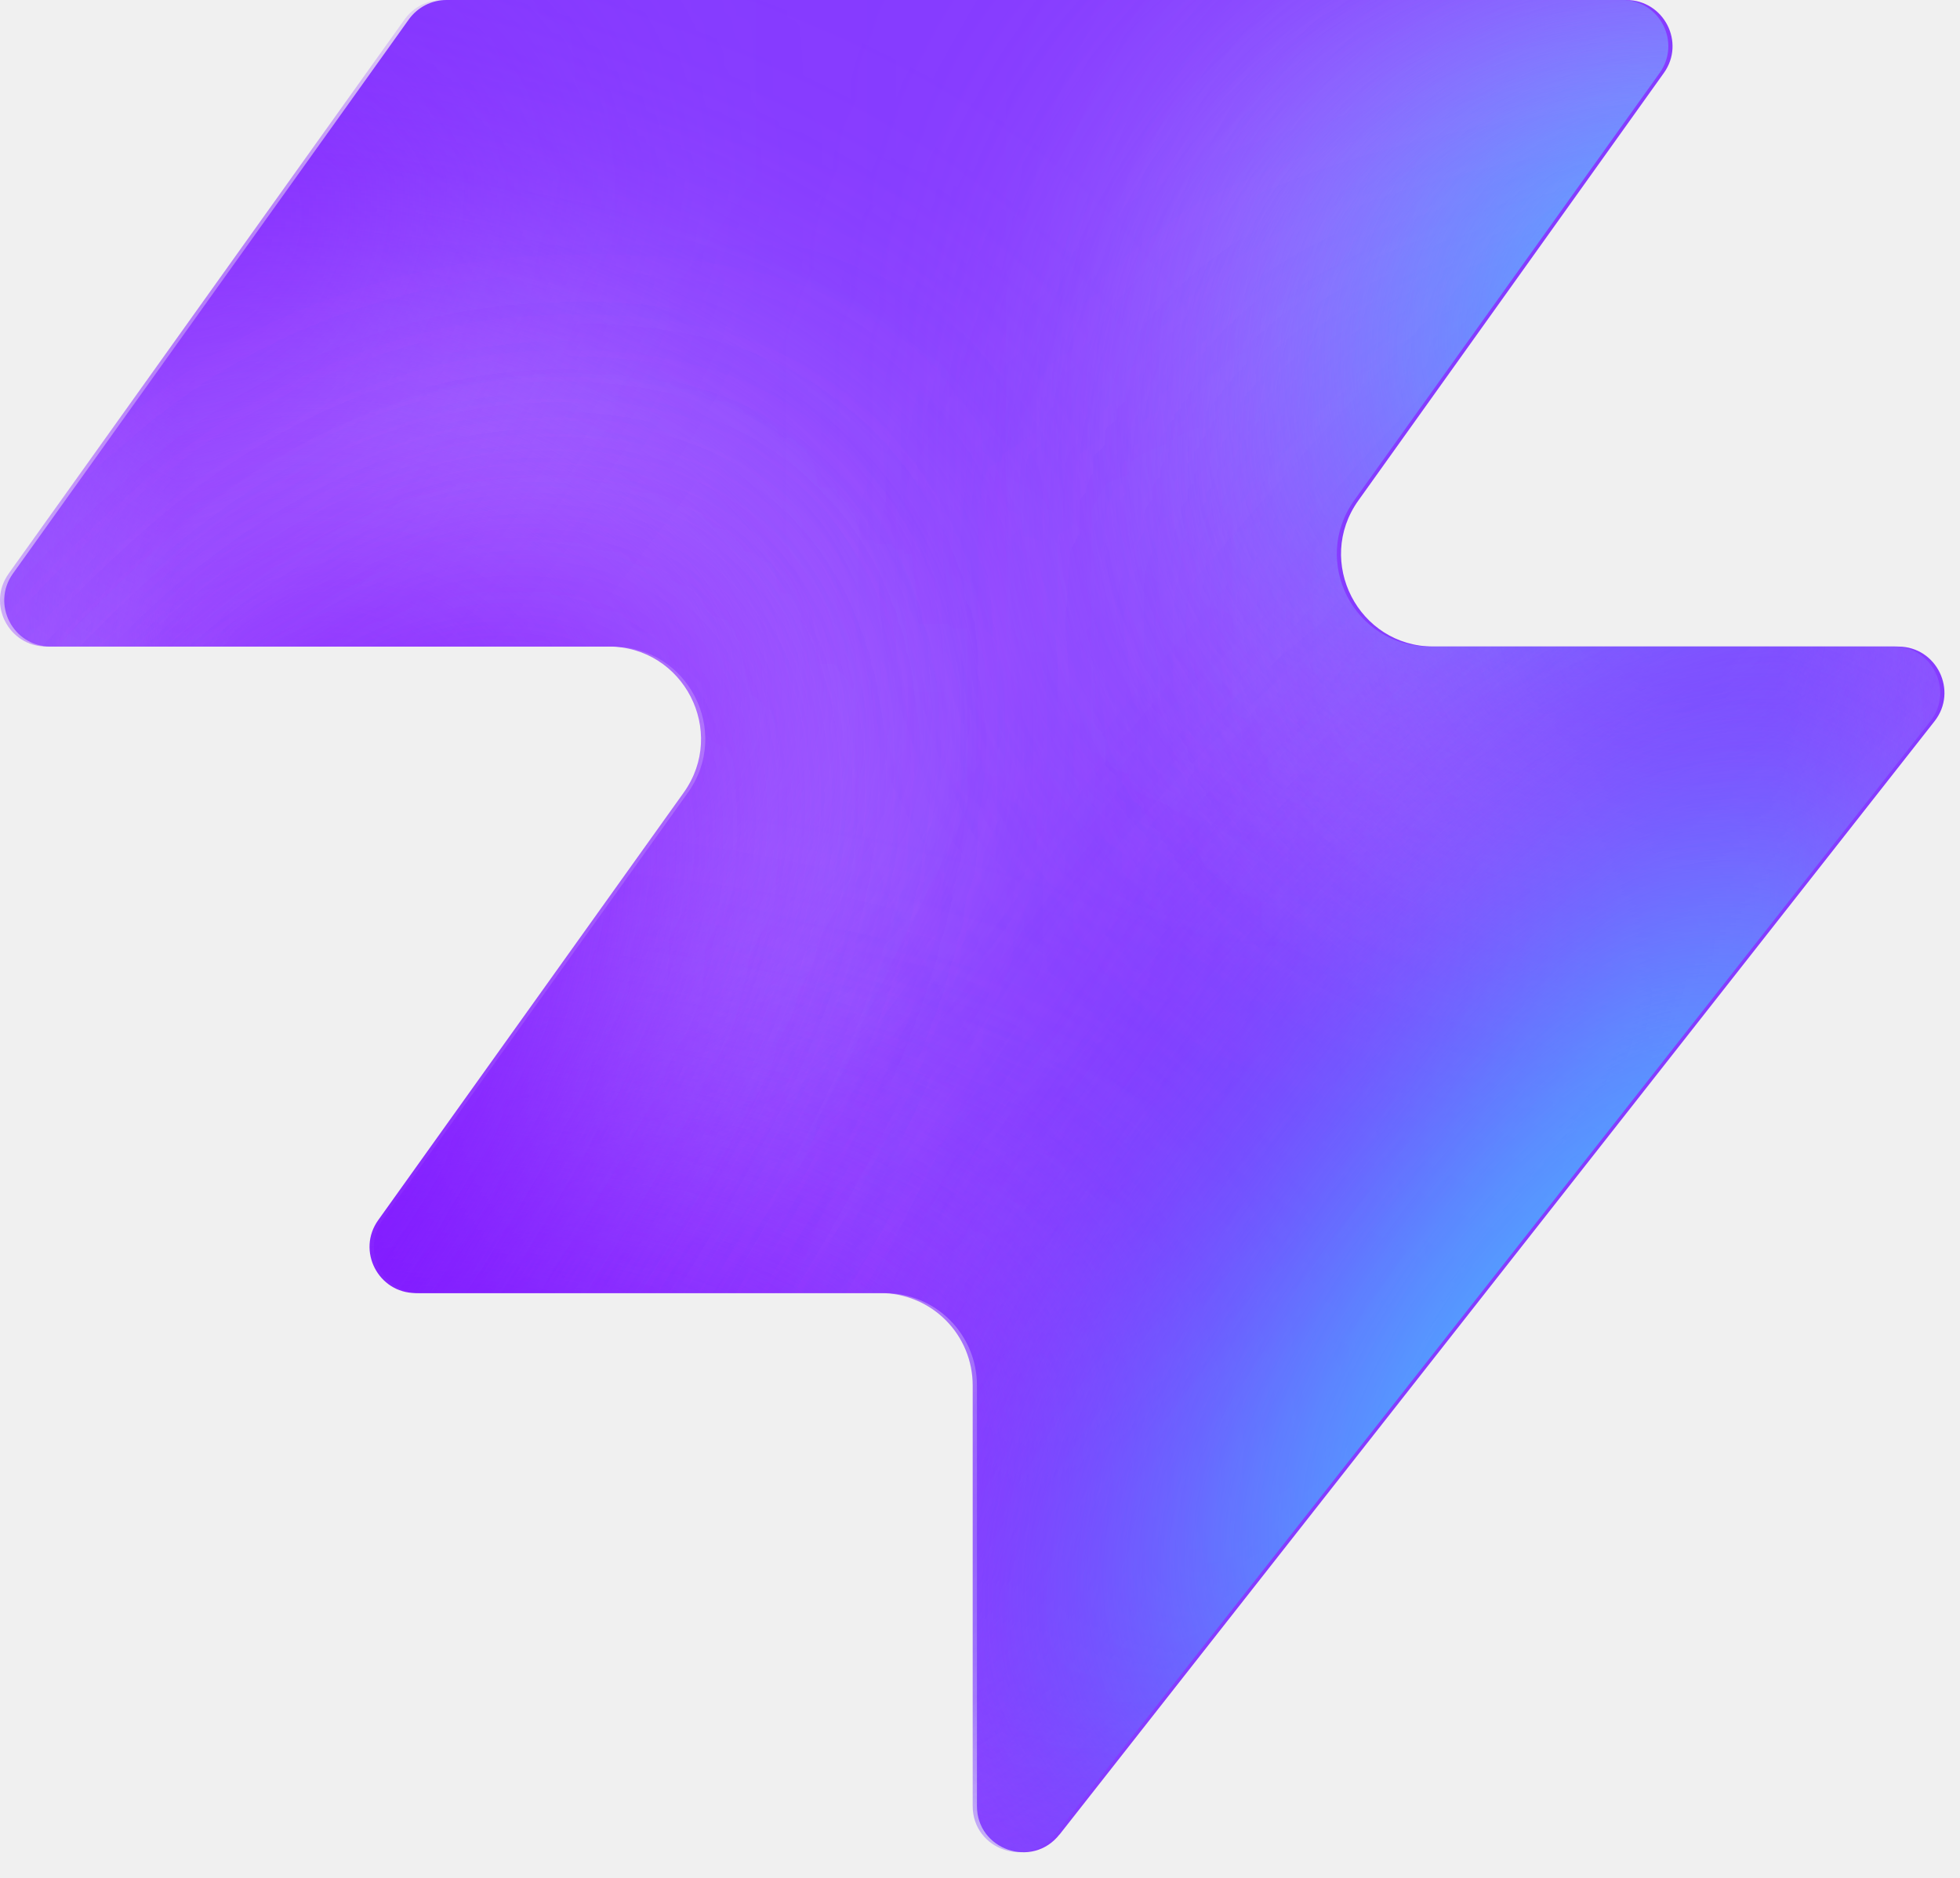
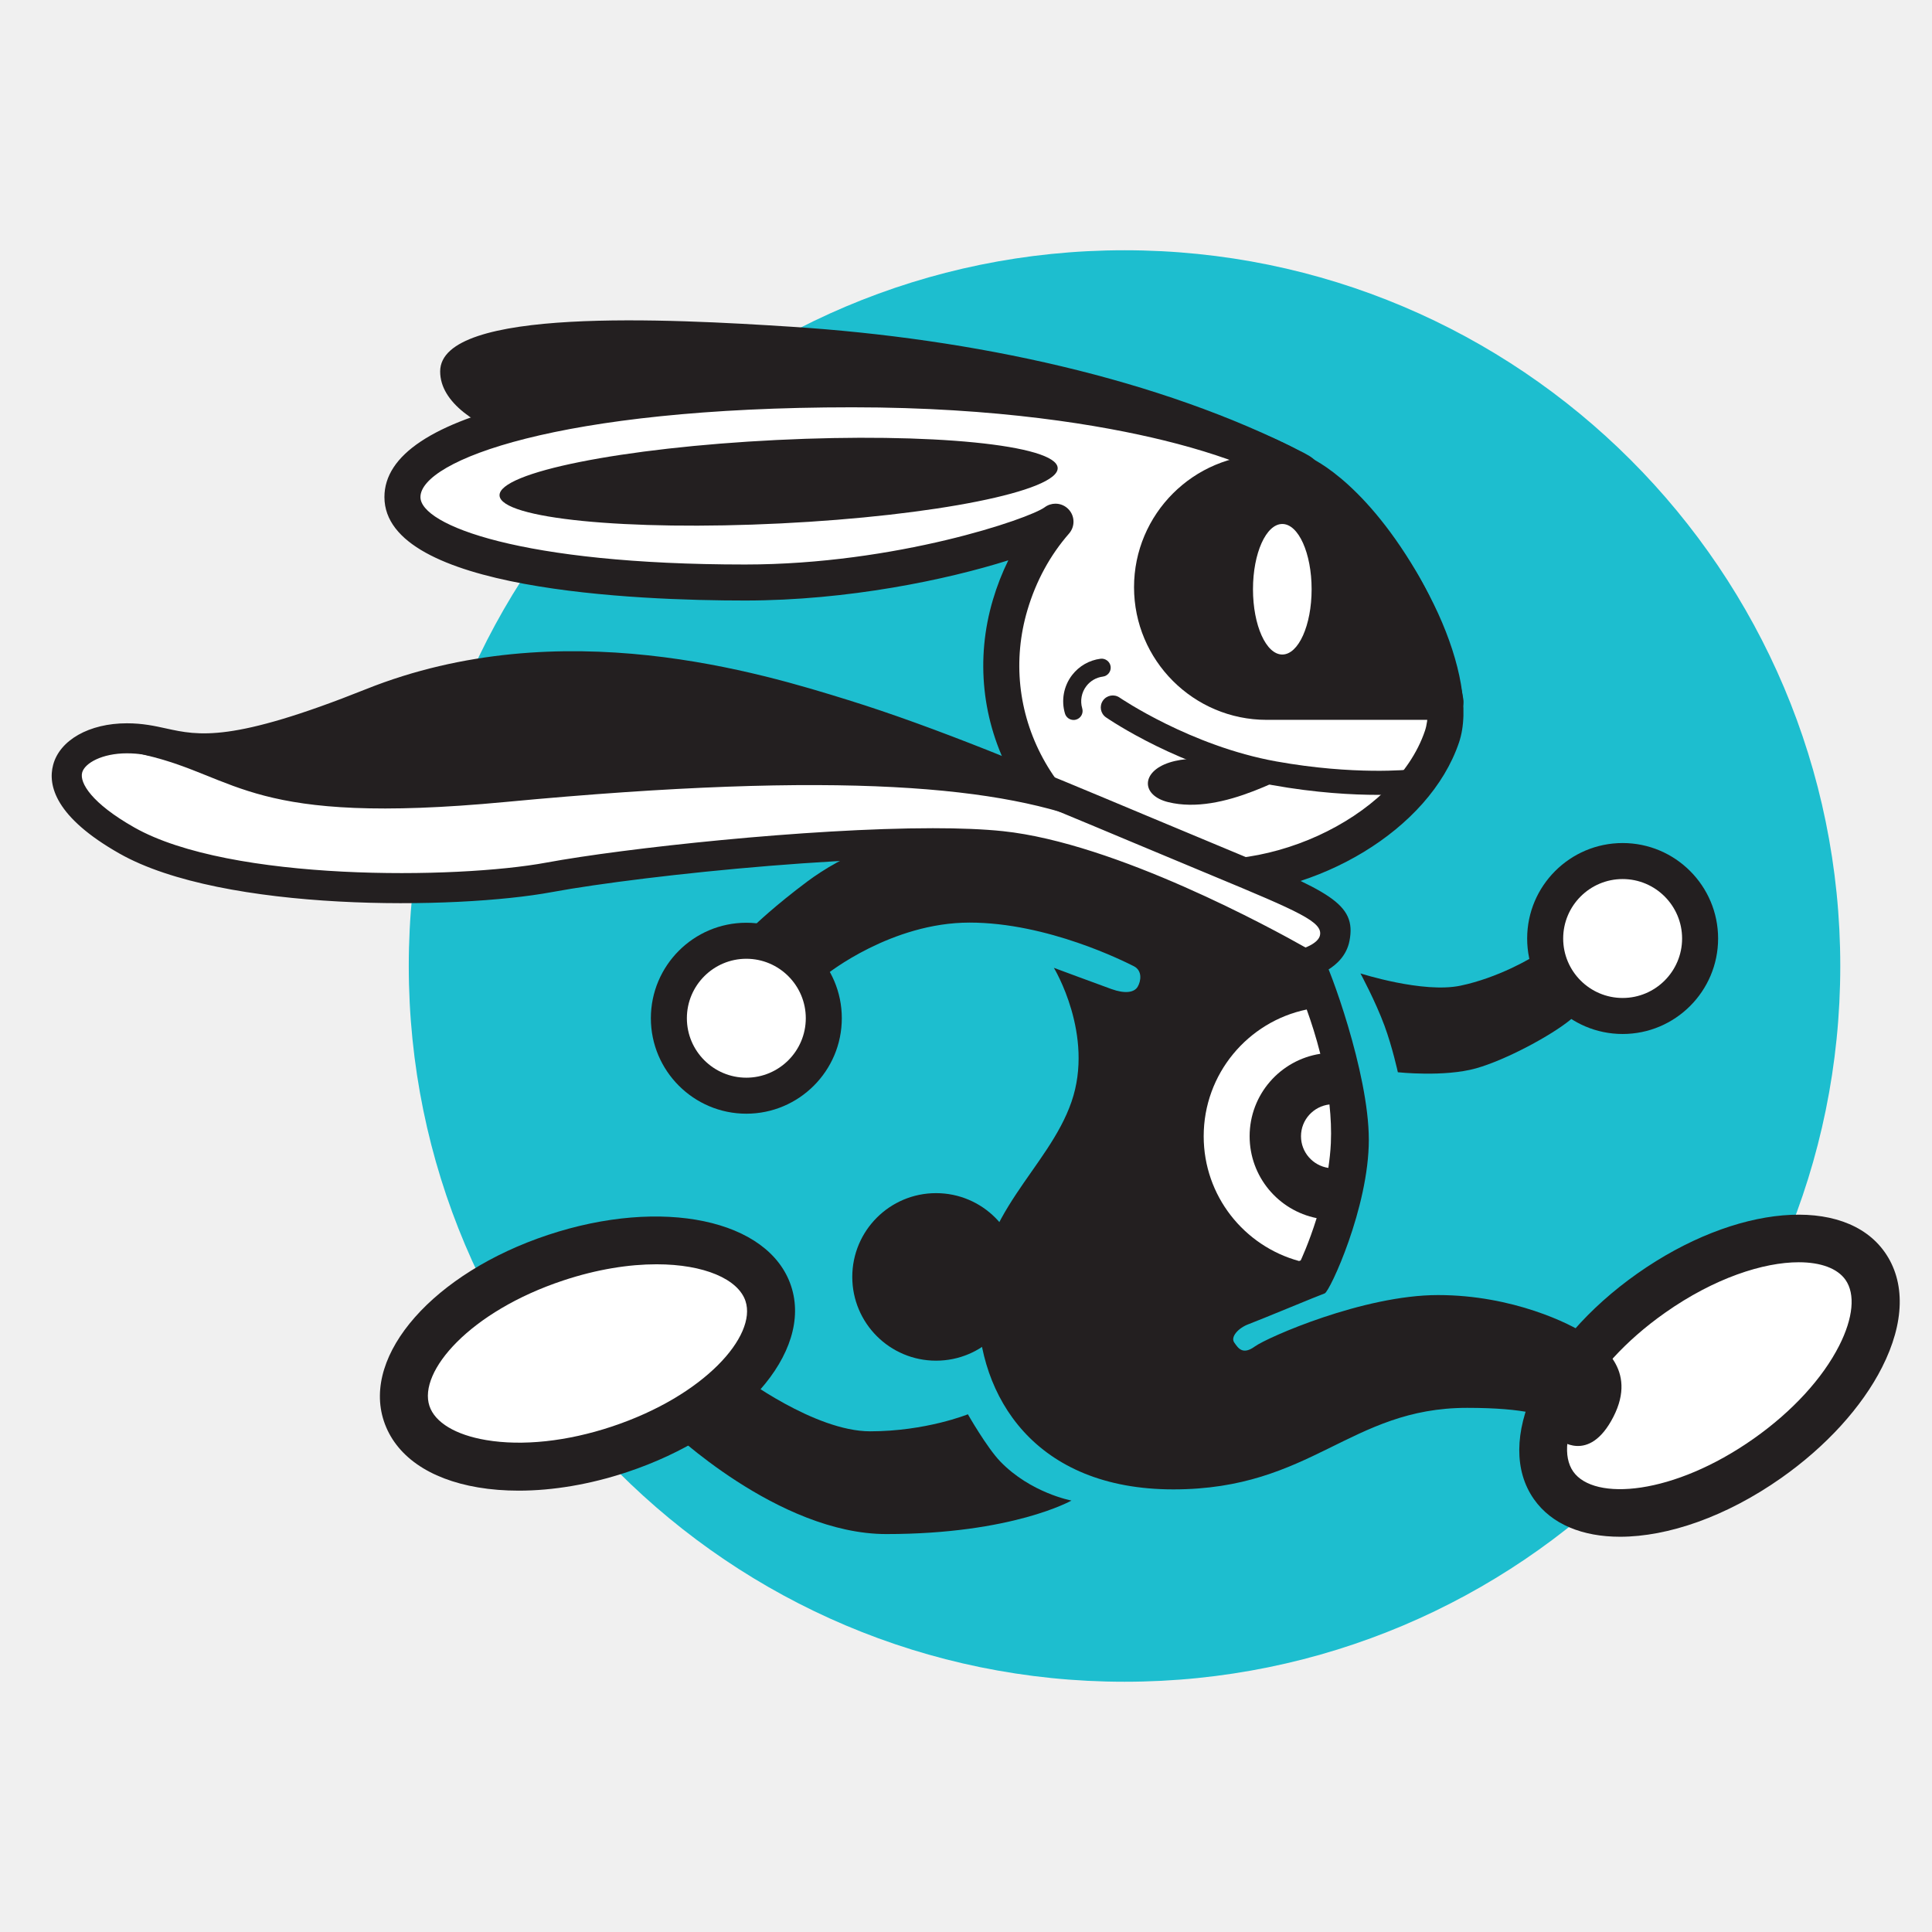
- <svg xmlns="http://www.w3.org/2000/svg" width="48" height="46" fill="none" viewBox="0 0 48 46">
-   <path fill="#863bff" d="M25.946 44.938c-.664.845-2.021.375-2.021-.698V33.937a2.26 2.26 0 0 0-2.262-2.262H10.287c-.92 0-1.456-1.04-.92-1.788l7.48-10.471c1.07-1.497 0-3.578-1.842-3.578H1.237c-.92 0-1.456-1.04-.92-1.788L10.013.474c.214-.297.556-.474.92-.474h28.894c.92 0 1.456 1.04.92 1.788l-7.48 10.471c-1.07 1.498 0 3.579 1.842 3.579h11.377c.943 0 1.473 1.088.89 1.83L25.947 44.94z" style="fill:#863bff;fill:color(display-p3 .525 .23 1);fill-opacity:1" />
-   <mask id="a" width="48" height="46" x="0" y="0" maskUnits="userSpaceOnUse" style="mask-type:alpha">
-     <path fill="#000" d="M25.842 44.938c-.664.844-2.021.375-2.021-.698V33.937a2.26 2.26 0 0 0-2.262-2.262H10.183c-.92 0-1.456-1.04-.92-1.788l7.48-10.471c1.07-1.498 0-3.579-1.842-3.579H1.133c-.92 0-1.456-1.04-.92-1.787L9.91.473c.214-.297.556-.474.92-.474h28.894c.92 0 1.456 1.04.92 1.788l-7.48 10.471c-1.07 1.498 0 3.578 1.842 3.578h11.377c.943 0 1.473 1.088.89 1.832L25.843 44.94z" style="fill:#000;fill-opacity:1" />
-   </mask>
-   <g mask="url(#a)">
-     <g filter="url(#b)">
-       <ellipse cx="5.508" cy="14.704" fill="#ede6ff" rx="5.508" ry="14.704" style="fill:#ede6ff;fill:color(display-p3 .927 .903 1);fill-opacity:1" transform="matrix(.00324 1 1 -.00324 -4.47 31.516)" />
-     </g>
-     <g filter="url(#c)">
-       <ellipse cx="10.399" cy="29.851" fill="#ede6ff" rx="10.399" ry="29.851" style="fill:#ede6ff;fill:color(display-p3 .927 .903 1);fill-opacity:1" transform="matrix(.00324 1 1 -.00324 -39.328 7.883)" />
-     </g>
-     <g filter="url(#d)">
-       <ellipse cx="5.508" cy="30.487" fill="#7e14ff" rx="5.508" ry="30.487" style="fill:#7e14ff;fill:color(display-p3 .492 .077 1);fill-opacity:1" transform="rotate(89.814 -25.913 -14.639)scale(1 -1)" />
-     </g>
-     <g filter="url(#e)">
-       <ellipse cx="5.508" cy="30.599" fill="#7e14ff" rx="5.508" ry="30.599" style="fill:#7e14ff;fill:color(display-p3 .492 .077 1);fill-opacity:1" transform="rotate(89.814 -32.644 -3.334)scale(1 -1)" />
-     </g>
-     <g filter="url(#f)">
-       <ellipse cx="5.508" cy="30.599" fill="#7e14ff" rx="5.508" ry="30.599" style="fill:#7e14ff;fill:color(display-p3 .492 .077 1);fill-opacity:1" transform="matrix(.00324 1 1 -.00324 -34.34 30.47)" />
-     </g>
-     <g filter="url(#g)">
-       <ellipse cx="14.072" cy="22.078" fill="#ede6ff" rx="14.072" ry="22.078" style="fill:#ede6ff;fill:color(display-p3 .927 .903 1);fill-opacity:1" transform="rotate(93.35 24.506 48.493)scale(-1 1)" />
-     </g>
-     <g filter="url(#h)">
-       <ellipse cx="3.47" cy="21.501" fill="#7e14ff" rx="3.47" ry="21.501" style="fill:#7e14ff;fill:color(display-p3 .492 .077 1);fill-opacity:1" transform="rotate(89.009 28.708 47.59)scale(-1 1)" />
-     </g>
-     <g filter="url(#i)">
-       <ellipse cx="3.47" cy="21.501" fill="#7e14ff" rx="3.47" ry="21.501" style="fill:#7e14ff;fill:color(display-p3 .492 .077 1);fill-opacity:1" transform="rotate(89.009 28.708 47.59)scale(-1 1)" />
-     </g>
-     <g filter="url(#j)">
-       <ellipse cx=".387" cy="8.972" fill="#7e14ff" rx="4.407" ry="29.108" style="fill:#7e14ff;fill:color(display-p3 .492 .077 1);fill-opacity:1" transform="rotate(39.51 .387 8.972)" />
-     </g>
-     <g filter="url(#k)">
-       <ellipse cx="47.523" cy="-6.092" fill="#7e14ff" rx="4.407" ry="29.108" style="fill:#7e14ff;fill:color(display-p3 .492 .077 1);fill-opacity:1" transform="rotate(37.892 47.523 -6.092)" />
-     </g>
-     <g filter="url(#l)">
-       <ellipse cx="41.412" cy="6.333" fill="#47bfff" rx="5.971" ry="9.665" style="fill:#47bfff;fill:color(display-p3 .28 .748 1);fill-opacity:1" transform="rotate(37.892 41.412 6.333)" />
-     </g>
-     <g filter="url(#m)">
-       <ellipse cx="-1.879" cy="38.332" fill="#7e14ff" rx="4.407" ry="29.108" style="fill:#7e14ff;fill:color(display-p3 .492 .077 1);fill-opacity:1" transform="rotate(37.892 -1.88 38.332)" />
-     </g>
-     <g filter="url(#n)">
-       <ellipse cx="-1.879" cy="38.332" fill="#7e14ff" rx="4.407" ry="29.108" style="fill:#7e14ff;fill:color(display-p3 .492 .077 1);fill-opacity:1" transform="rotate(37.892 -1.88 38.332)" />
-     </g>
-     <g filter="url(#o)">
-       <ellipse cx="35.651" cy="29.907" fill="#7e14ff" rx="4.407" ry="29.108" style="fill:#7e14ff;fill:color(display-p3 .492 .077 1);fill-opacity:1" transform="rotate(37.892 35.651 29.907)" />
-     </g>
-     <g filter="url(#p)">
-       <ellipse cx="38.418" cy="32.4" fill="#47bfff" rx="5.971" ry="15.297" style="fill:#47bfff;fill:color(display-p3 .28 .748 1);fill-opacity:1" transform="rotate(37.892 38.418 32.4)" />
-     </g>
-   </g>
-   <defs>
-     <filter id="b" width="60.045" height="41.654" x="-19.77" y="16.149" color-interpolation-filters="sRGB" filterUnits="userSpaceOnUse">
-       <feFlood flood-opacity="0" result="BackgroundImageFix" />
-       <feBlend in="SourceGraphic" in2="BackgroundImageFix" result="shape" />
-       <feGaussianBlur result="effect1_foregroundBlur_2002_17158" stdDeviation="7.659" />
-     </filter>
-     <filter id="c" width="90.34" height="51.437" x="-54.613" y="-7.533" color-interpolation-filters="sRGB" filterUnits="userSpaceOnUse">
-       <feFlood flood-opacity="0" result="BackgroundImageFix" />
-       <feBlend in="SourceGraphic" in2="BackgroundImageFix" result="shape" />
-       <feGaussianBlur result="effect1_foregroundBlur_2002_17158" stdDeviation="7.659" />
-     </filter>
-     <filter id="d" width="79.355" height="29.4" x="-49.64" y="2.03" color-interpolation-filters="sRGB" filterUnits="userSpaceOnUse">
-       <feFlood flood-opacity="0" result="BackgroundImageFix" />
-       <feBlend in="SourceGraphic" in2="BackgroundImageFix" result="shape" />
-       <feGaussianBlur result="effect1_foregroundBlur_2002_17158" stdDeviation="4.596" />
-     </filter>
-     <filter id="e" width="79.579" height="29.4" x="-45.045" y="20.029" color-interpolation-filters="sRGB" filterUnits="userSpaceOnUse">
-       <feFlood flood-opacity="0" result="BackgroundImageFix" />
-       <feBlend in="SourceGraphic" in2="BackgroundImageFix" result="shape" />
-       <feGaussianBlur result="effect1_foregroundBlur_2002_17158" stdDeviation="4.596" />
-     </filter>
-     <filter id="f" width="79.579" height="29.4" x="-43.513" y="21.178" color-interpolation-filters="sRGB" filterUnits="userSpaceOnUse">
-       <feFlood flood-opacity="0" result="BackgroundImageFix" />
-       <feBlend in="SourceGraphic" in2="BackgroundImageFix" result="shape" />
-       <feGaussianBlur result="effect1_foregroundBlur_2002_17158" stdDeviation="4.596" />
-     </filter>
-     <filter id="g" width="74.749" height="58.852" x="15.756" y="-17.901" color-interpolation-filters="sRGB" filterUnits="userSpaceOnUse">
-       <feFlood flood-opacity="0" result="BackgroundImageFix" />
-       <feBlend in="SourceGraphic" in2="BackgroundImageFix" result="shape" />
-       <feGaussianBlur result="effect1_foregroundBlur_2002_17158" stdDeviation="7.659" />
-     </filter>
-     <filter id="h" width="61.377" height="25.362" x="23.548" y="2.284" color-interpolation-filters="sRGB" filterUnits="userSpaceOnUse">
-       <feFlood flood-opacity="0" result="BackgroundImageFix" />
-       <feBlend in="SourceGraphic" in2="BackgroundImageFix" result="shape" />
-       <feGaussianBlur result="effect1_foregroundBlur_2002_17158" stdDeviation="4.596" />
-     </filter>
-     <filter id="i" width="61.377" height="25.362" x="23.548" y="2.284" color-interpolation-filters="sRGB" filterUnits="userSpaceOnUse">
-       <feFlood flood-opacity="0" result="BackgroundImageFix" />
-       <feBlend in="SourceGraphic" in2="BackgroundImageFix" result="shape" />
-       <feGaussianBlur result="effect1_foregroundBlur_2002_17158" stdDeviation="4.596" />
-     </filter>
-     <filter id="j" width="56.045" height="63.649" x="-27.636" y="-22.853" color-interpolation-filters="sRGB" filterUnits="userSpaceOnUse">
-       <feFlood flood-opacity="0" result="BackgroundImageFix" />
-       <feBlend in="SourceGraphic" in2="BackgroundImageFix" result="shape" />
-       <feGaussianBlur result="effect1_foregroundBlur_2002_17158" stdDeviation="4.596" />
-     </filter>
-     <filter id="k" width="54.814" height="64.646" x="20.116" y="-38.415" color-interpolation-filters="sRGB" filterUnits="userSpaceOnUse">
-       <feFlood flood-opacity="0" result="BackgroundImageFix" />
-       <feBlend in="SourceGraphic" in2="BackgroundImageFix" result="shape" />
-       <feGaussianBlur result="effect1_foregroundBlur_2002_17158" stdDeviation="4.596" />
-     </filter>
-     <filter id="l" width="33.541" height="35.313" x="24.641" y="-11.323" color-interpolation-filters="sRGB" filterUnits="userSpaceOnUse">
-       <feFlood flood-opacity="0" result="BackgroundImageFix" />
-       <feBlend in="SourceGraphic" in2="BackgroundImageFix" result="shape" />
-       <feGaussianBlur result="effect1_foregroundBlur_2002_17158" stdDeviation="4.596" />
-     </filter>
-     <filter id="m" width="54.814" height="64.646" x="-29.286" y="6.009" color-interpolation-filters="sRGB" filterUnits="userSpaceOnUse">
-       <feFlood flood-opacity="0" result="BackgroundImageFix" />
-       <feBlend in="SourceGraphic" in2="BackgroundImageFix" result="shape" />
-       <feGaussianBlur result="effect1_foregroundBlur_2002_17158" stdDeviation="4.596" />
-     </filter>
-     <filter id="n" width="54.814" height="64.646" x="-29.286" y="6.009" color-interpolation-filters="sRGB" filterUnits="userSpaceOnUse">
-       <feFlood flood-opacity="0" result="BackgroundImageFix" />
-       <feBlend in="SourceGraphic" in2="BackgroundImageFix" result="shape" />
-       <feGaussianBlur result="effect1_foregroundBlur_2002_17158" stdDeviation="4.596" />
-     </filter>
-     <filter id="o" width="54.814" height="64.646" x="8.244" y="-2.416" color-interpolation-filters="sRGB" filterUnits="userSpaceOnUse">
-       <feFlood flood-opacity="0" result="BackgroundImageFix" />
-       <feBlend in="SourceGraphic" in2="BackgroundImageFix" result="shape" />
-       <feGaussianBlur result="effect1_foregroundBlur_2002_17158" stdDeviation="4.596" />
-     </filter>
-     <filter id="p" width="39.409" height="43.623" x="18.713" y="10.588" color-interpolation-filters="sRGB" filterUnits="userSpaceOnUse">
-       <feFlood flood-opacity="0" result="BackgroundImageFix" />
-       <feBlend in="SourceGraphic" in2="BackgroundImageFix" result="shape" />
-       <feGaussianBlur result="effect1_foregroundBlur_2002_17158" stdDeviation="4.596" />
-     </filter>
-   </defs>
+ <svg xmlns="http://www.w3.org/2000/svg" viewBox="76.13 44.79 233.0 233.0" fill="none">
+   <path transform="translate(298.0674 161.2902) scale(1 -1)" fill="#1dbecf" d="M0 0C0-47.673-38.647-86.319-86.32-86.319-133.993-86.319-172.639-47.673-172.639 0-172.639 47.673-133.993 86.319-86.32 86.319-38.647 86.319 0 47.673 0 0" />
+   <path transform="translate(171.5747 84.1965) scale(1 -1)" fill="#231f20" d="M0 0C21.921-1.415 44.433-6.252 61.839-15.228 76.075-22.569-10.641-15.894-17.712-16.298-24.784-16.702-42.361-12.931-42.361-5.388-42.361 2.424-14.646 .945 0 0" />
+   <path transform="translate(168.7861 200.7912) scale(1 -1)" fill="#ffffff" d="M0 0C2.119-6.385-5.927-14.8-17.97-18.796-30.014-22.793-41.494-20.856-43.612-14.472-45.731-8.088-37.686 .328-25.642 4.324-13.599 8.32-2.119 6.385 0 0" />
+   <path transform="translate(155.3076 197.2638) scale(1 -1)" fill="#231f20" d="M0 0C-3.305 0-7.154-.592-11.251-1.951-22.483-5.679-28.768-12.92-27.386-17.088-26.725-19.08-24.234-20.578-20.554-21.198-16.168-21.94-10.788-21.363-5.404-19.575 5.828-15.848 12.113-8.606 10.73-4.438 9.853-1.793 5.751 0 0 0M-16.624-27.3C-18.326-27.3-19.967-27.171-21.517-26.91-27.468-25.907-31.504-23.065-32.883-18.911-35.545-10.889-26.844-1.023-13.076 3.546 .69 8.113 13.565 5.409 16.227-2.615 18.89-10.638 10.189-20.503-3.58-25.072-8.014-26.544-12.5-27.3-16.624-27.3" />
+   <path transform="translate(301.0615 197.4679) scale(1 -1)" fill="#ffffff" d="M0 0C3.874-5.499-1.395-15.882-11.767-23.19-22.14-30.498-33.69-31.965-37.564-26.466-41.439-20.967-36.17-10.584-25.797-3.276-15.424 4.032-3.875 5.499 0 0" />
+   <path transform="translate(293.0581 197.0187) scale(1 -1)" fill="#231f20" d="M0 0C-4.256 0-10.169-1.896-16.126-6.094-25.799-12.909-29.722-21.658-27.193-25.248-24.666-28.836-15.107-28.089-5.431-21.271-.794-18.004 2.868-14.021 4.88-10.055 6.57-6.727 6.844-3.833 5.636-2.117 4.665-.738 2.655 0 0 0M-21.543-33.104C-26.06-33.104-29.789-31.62-31.929-28.583-36.797-21.673-31.321-9.714-19.462-1.358-7.602 6.996 5.503 8.128 10.372 1.218 12.892-2.359 12.777-7.294 10.045-12.677 7.613-17.471 3.301-22.205-2.096-26.007-8.743-30.689-15.783-33.104-21.543-33.104" />
+   <path transform="translate(156.7959 217.0871) scale(1 -1)" fill="#231f20" d="M0 0C0 0 13.163-12.712 26.228-12.712 41.448-12.712 48.555-8.671 48.555-8.671 48.555-8.671 43.636-7.762 39.966-3.957 38.357-2.289 36.06 1.734 36.06 1.734 36.06 1.734 31.012-.32 24.277-.32 17.543-.32 8.674 6.386 8.674 6.386Z" />
+   <path transform="translate(203.2271 161.5099) scale(1 -1)" fill="#231f20" d="M0 0C0 0 4.921-8.082 2.124-16.163-.673-24.244-9.159-29.632-9.159-40.677-9.159-51.722-2.29-62.901 14.412-62.901 31.114-62.901 35.693-53.068 49.836-53.068 63.979-53.068 60.881-56.84 60.881-56.84 60.881-56.84 64.518-59.937 67.481-54.146 70.444-48.354 65.865-45.392 64.113-44.179 62.362-42.967 55.358-39.465 46.334-39.465 37.31-39.465 25.726-44.583 24.245-45.66 22.763-46.738 22.224-45.862 21.753-45.189 21.281-44.516 22.224-43.438 23.504-42.967 24.784-42.495 32.057-39.465 32.663-39.263 33.269-39.061 37.983-28.892 37.983-20.742 37.983-12.594 33.134 .337 32.461 1.28 31.788 2.223 29.565 4.041 19.53 8.418 9.496 12.796-2.087 16.904-10.371 16.904-18.655 16.904-25.726 13.402-29.699 10.438-33.673 7.476-36.03 5.186-36.03 5.186-36.03 5.186-35.424 2.088-32.663 .337-29.901-1.414-27.342-.741-27.342-.741-27.342-.741-19.598 5.455-10.169 5.455-.741 5.455 8.553 .741 9.63 .202 10.708-.336 10.506-1.616 10.102-2.29 9.698-2.963 8.621-3.165 6.937-2.559 5.253-1.953 0 0 0 0" />
+   <path transform="translate(199.1191 198.7863) scale(1 -1)" fill="#231f20" d="M0 0C0-5.579-4.523-10.102-10.102-10.102-15.681-10.102-20.204-5.579-20.204 0-20.204 5.579-15.681 10.103-10.102 10.103-4.523 10.103 0 5.579 0 0" />
+   <path transform="translate(175.4805 167.5885) scale(1 -1)" fill="#ffffff" d="M0 0C0-5.16-4.183-9.342-9.342-9.342-14.502-9.342-18.685-5.16-18.685 0-18.685 5.16-14.502 9.342-9.342 9.342-4.183 9.342 0 5.16 0 0" />
+   <path transform="translate(166.1377 160.4176) scale(1 -1)" fill="#231f20" d="M0 0C-3.954 0-7.17-3.217-7.17-7.171-7.17-11.124-3.954-14.342 0-14.342 3.954-14.342 7.171-11.124 7.171-7.171 7.171-3.217 3.954 0 0 0M0-18.685C-6.349-18.685-11.513-13.521-11.513-7.171-11.513-.821-6.349 4.344 0 4.344 6.35 4.344 11.515-.821 11.515-7.171 11.515-13.521 6.35-18.685 0-18.685" />
+   <path transform="translate(240.2002 162.1833) scale(1 -1)" fill="#231f20" d="M0 0C0 0 7.542-2.424 12.055-1.481 16.567-.539 20.608 1.818 21.349 2.357 22.089 2.896 24.245 2.626 25.322 .943 26.399-.741 27.612-3.704 25.322-5.59 23.032-7.476 17.542-10.438 13.94-11.449 10.102-12.527 4.512-11.92 4.512-11.92 4.512-11.92 3.855-8.898 2.896-6.297 1.807-3.345 0 0 0 0" />
+   <path transform="translate(236.3076 104.6359) scale(1 -1)" fill="#ffffff" d="M0 0H.003C-5.25 6.398-27.143 12.896-57.393 12.896-87.642 12.896-111.644 7.913-111.644-.102-111.644-6.846-93.422-10.405-70.323-10.405-51.856-10.405-35.334-4.893-32.886-3.07-35.314-5.85-37.204-9.24-38.352-13.111-42.381-26.697-34.633-40.977-21.047-45.006-7.461-49.035 9.843-40.494 13.725-28.993 15.915-22.504 9.604-7.681 0 0" />
+   <path transform="translate(203.4209 105.5343) scale(1 -1)" fill="#231f20" d="M0 0C.586 0 1.17-.237 1.595-.697 2.35-1.513 2.368-2.764 1.637-3.601-.657-6.227-2.345-9.332-3.383-12.83-5.167-18.844-4.501-25.194-1.509-30.709 1.483-36.223 6.442-40.242 12.457-42.025 24.453-45.583 40.953-38.066 44.555-27.4 46.433-21.835 40.455-7.935 31.531-.798 31.412-.704 31.304-.596 31.208-.479 28.846 2.398 22.058 5.432 13.049 7.637 5.614 9.455-6.936 11.623-24.505 11.623-60.033 11.623-76.585 5.164-76.585 .797-76.585-2.58-64.439-7.335-37.436-7.335-19.211-7.335-3.131-1.797-1.296-.43-.909-.141-.453 0 0 0M18.895-47.257C16.263-47.257 13.673-46.917 11.222-46.189 4.095-44.077-1.782-39.314-5.327-32.78-8.873-26.246-9.661-18.722-7.547-11.595-7.053-9.93-6.433-8.339-5.688-6.83-13.057-9.158-25.002-11.679-37.436-11.679-50.513-11.679-80.929-10.463-80.929 .797-80.929 5.846-75.052 9.755-63.461 12.418-53.502 14.707-39.667 15.966-24.505 15.966-.887 15.966 26.83 11.325 34.422 2.45 44.09-5.403 51.267-21.095 48.67-28.789 45.084-39.412 31.522-47.257 18.895-47.257" />
+   <path transform="translate(233.3647 161.0236) scale(1 -1)" fill="#ffffff" d="M0 0C0 0 3.266 .724 3.734 3.1 4.41 6.536 .947 7.586-14.311 13.959-29.975 20.502-43.741 26.436-55.459 30.072-67.178 33.708-90.21 40.325-112.435 31.436-134.659 22.546-135.062 27.193-141.932 27.193-148.801 27.193-154.054 21.738-141.932 14.869-129.81 8-101.928 8.403-91.019 10.424-80.108 12.444-49.966 15.612-36.475 14.195-21.726 12.646 0 0 0 0" />
+   <path transform="translate(188.6401 144.6715) scale(1 -1)" fill="#231f20" d="M0 0C3.2 0 6.077-.109 8.439-.357 22.079-1.789 41.011-12.166 44.936-14.388 45.612-14.12 46.543-13.614 46.682-12.902 46.996-11.311 44.255-10.102 33.73-5.732L24.452-1.859C10.812 3.857-.966 8.793-11.272 11.991-21.264 15.092-44.661 22.351-67.038 13.404-84.254 6.516-89.027 7.566-93.235 8.491-94.555 8.781-95.696 9.031-97.207 9.031-100.201 9.031-102.303 7.847-102.604 6.703-102.927 5.479-101.474 3.014-96.314 .091-84.748-6.464-57.423-6.149-46.624-4.149-37.282-2.419-15.063 0 0 0M44.425-18.272 43.814-17.917C43.601-17.792 22.249-5.447 8.061-3.958-5.096-2.576-34.814-5.643-45.964-7.708-57.521-9.847-85.61-10.136-98.1-3.058-105.881 1.351-106.748 5.185-106.104 7.625-105.313 10.632-101.736 12.652-97.207 12.652-95.303 12.652-93.857 12.333-92.459 12.026-88.577 11.177-84.564 10.292-68.381 16.764-44.817 26.19-20.558 18.663-10.198 15.449 .272 12.2 12.126 7.231 25.851 1.479L35.118-2.39C47.74-7.629 51.133-9.037 50.235-13.603 49.558-17.04 45.568-18.019 45.117-18.119Z" />
+   <path transform="translate(228.8911 101.7834) scale(1 -1)" fill="#231f20" d="M0 0C-7.635 0-13.824-6.189-13.824-13.824-13.824-21.459-7.635-27.649 0-27.649H21.567C21.567-27.649 20.394-20.185 16.156-13.019 9.727-2.146 3.975 0 3.975 0Z" />
+   <path transform="translate(228.8911 103.9552) scale(1 -1)" fill="#231f20" d="M0 0C-6.426 0-11.653-5.227-11.653-11.653-11.653-18.079-6.426-23.306 0-23.306H18.871C18.193-20.633 16.806-16.212 14.288-11.953 9.24-3.417 4.689-.623 3.495 0ZM21.566-27.649H0C-8.821-27.649-15.996-20.473-15.996-11.653-15.996-2.832-8.821 4.343 0 4.343H3.975C4.234 4.343 4.492 4.297 4.734 4.207 4.998 4.108 11.283 1.662 18.026-9.742 22.424-17.181 23.661-24.819 23.712-25.14 23.811-25.767 23.629-26.406 23.217-26.889 22.805-27.371 22.201-27.649 21.566-27.649" />
+   <path transform="translate(242.3145 140.651) scale(1 -1)" fill="#231f20" d="M0 0C-3.01 0-7.459 .227-12.792 1.186-23.732 3.155-32.438 9.098-32.805 9.35-33.463 9.804-33.628 10.704-33.174 11.362-32.721 12.022-31.818 12.187-31.161 11.733-31.076 11.675-22.585 5.891-12.28 4.036-2.841 2.338 3.835 3.051 3.899 3.058 4.701 3.155 5.411 2.576 5.5 1.781 5.588 .985 5.019 .27 4.225 .18 4.092 .165 2.569 0 0 0" />
+   <path transform="translate(205.606 131.6188) scale(1 -1)" fill="#231f20" d="M0 0C-.469 0-.9 .305-1.041 .777-1.514 2.365-1.193 4.097-.184 5.41 .661 6.505 1.879 7.206 3.25 7.385 3.828 7.458 4.389 7.043 4.467 6.447 4.544 5.853 4.124 5.309 3.529 5.23 2.735 5.127 2.028 4.721 1.539 4.084 .953 3.323 .767 2.318 1.041 1.396 1.212 .821 .885 .216 .309 .045 .206 .015 .102 0 0 0" />
+   <path transform="translate(225.8091 136.8171) scale(1 -1)" fill="#231f20" d="M0 0C0 0-5.203 1.184-8.651 .066-12.1-1.051-12.077-3.913-8.771-4.716-5.465-5.518-1.806-4.662 1.534-3.367 4.874-2.071 6.636-.962 6.636-.962 6.636-.962 4.016-.721 2.985-.55 1.955-.379 0 0 0 0" />
+   <path transform="translate(234.3115 115.8542) scale(1 -1)" fill="#ffffff" d="M0 0C0-4.347-1.583-7.872-3.536-7.872-5.489-7.872-7.071-4.347-7.071 0-7.071 4.347-5.489 7.872-3.536 7.872-1.583 7.872 0 4.347 0 0" />
+   <path transform="translate(203.6855 101.2209) scale(1 -1)" fill="#231f20" d="M0 0C.137-2.779-14.819-5.776-33.406-6.695-51.993-7.614-67.172-6.106-67.31-3.328-67.447-.549-52.491 2.448-33.904 3.367-15.316 4.286-.137 2.778 0 0" />
+   <path transform="translate(232.7954 196.8693) scale(1 -1)" fill="#ffffff" d="M0 0 .199 .07C.199 .07 1.177 2.135 2.123 5.172-2.487 6.097-5.96 10.166-5.96 15.048-5.96 20.084-2.262 24.244 2.565 24.991 2.058 27.001 1.472 28.815 .925 30.334-6.168 28.861-11.5 22.578-11.5 15.048-11.5 7.851-6.624 1.808 0 0" />
+   <path transform="translate(93.6553 135.8512) scale(1 -1)" fill="#231f20" d="M0 0C11.314-2.626 12.567-8.575 43.438-5.657 84.048-1.818 103.721-3.772 114.959-8.485 127.486-13.738 80.613 8.553 59.736 9.9 38.858 11.247 28.083 7.476 21.753 4.647 15.422 1.818-11.314 2.626 0 0" />
+   <path transform="translate(281.1636 157.9748) scale(1 -1)" fill="#ffffff" d="M0 0C0-5.16-4.183-9.343-9.343-9.343-14.502-9.343-18.685-5.16-18.685 0-18.685 5.16-14.502 9.342-9.343 9.342-4.183 9.342 0 5.16 0 0" />
+   <path transform="translate(271.8213 150.8039) scale(1 -1)" fill="#231f20" d="M0 0C-3.954 0-7.171-3.217-7.171-7.171-7.171-11.125-3.954-14.342 0-14.342 3.954-14.342 7.17-11.125 7.17-7.171 7.17-3.217 3.954 0 0 0M0-18.686C-6.35-18.686-11.515-13.521-11.515-7.171-11.515-.821-6.35 4.343 0 4.343 6.349 4.343 11.513-.821 11.513-7.171 11.513-13.521 6.349-18.686 0-18.686" />
+   <path transform="translate(233.0312 181.8214) scale(1 -1)" fill="#ffffff" d="M0 0C0-1.943 1.433-3.538 3.297-3.82 3.443-2.842 3.552-1.843 3.6-.835 3.672 .719 3.595 2.288 3.431 3.834 1.502 3.609 0 1.989 0 0" />
</svg>
